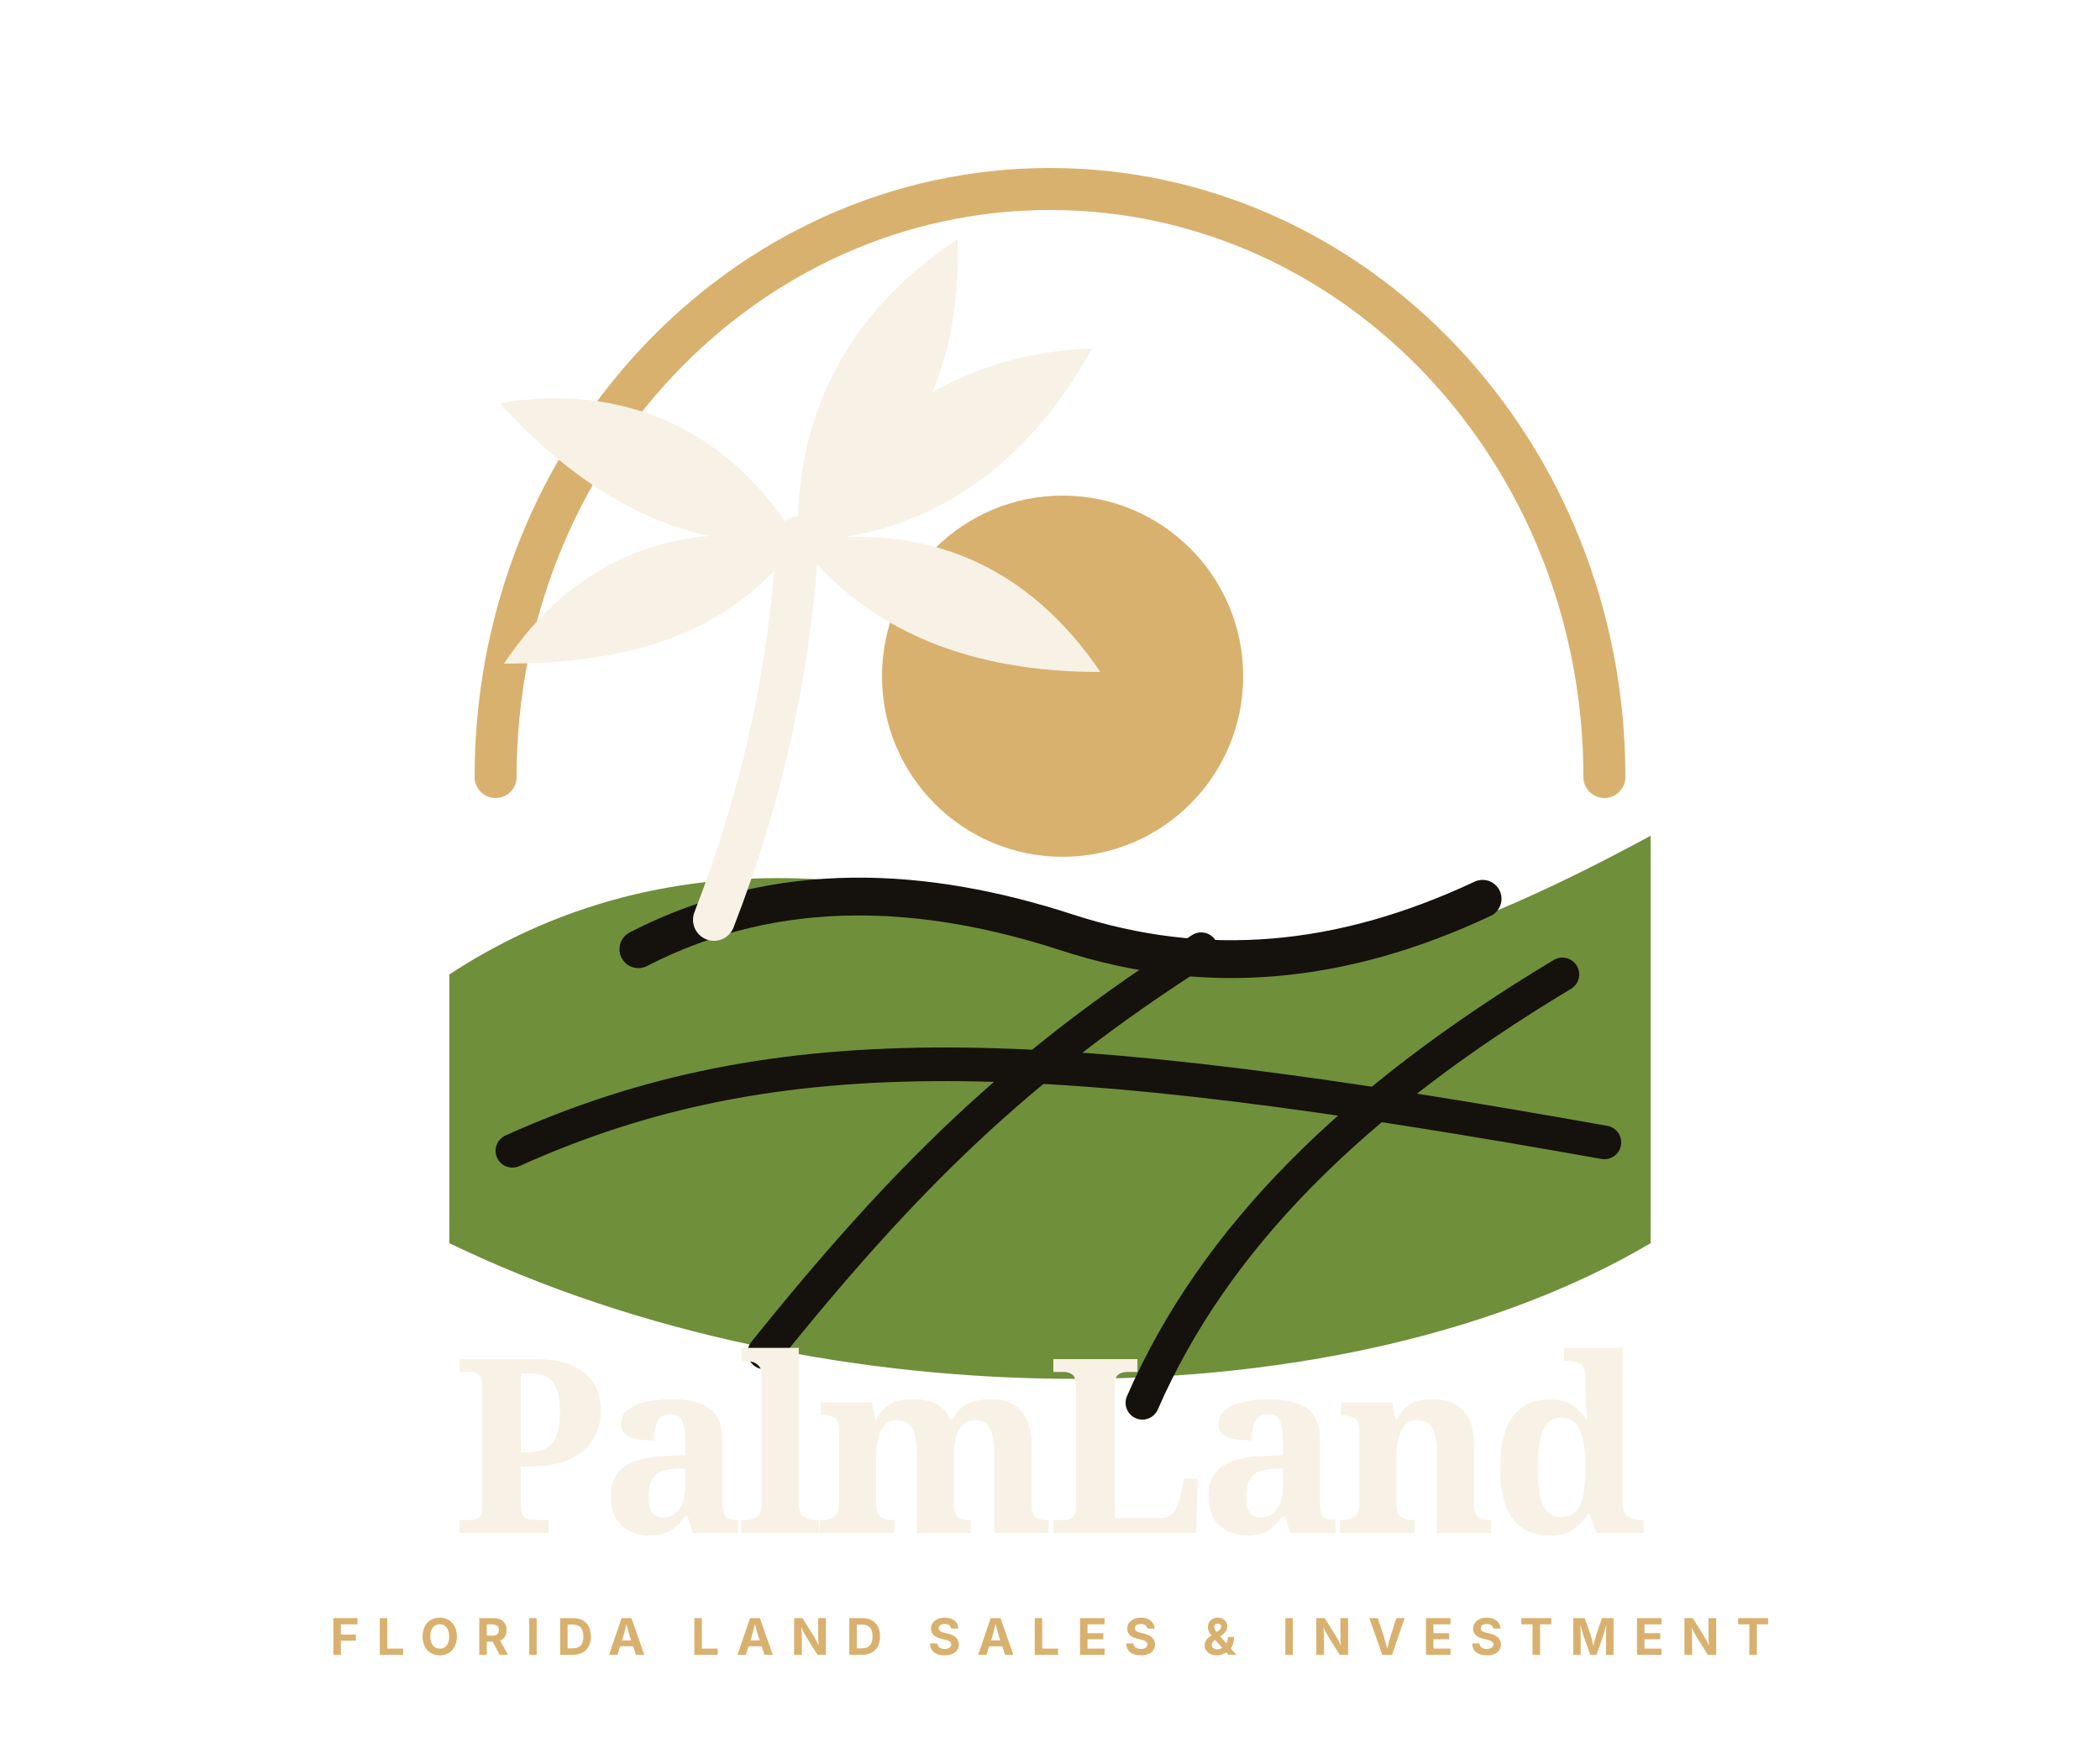
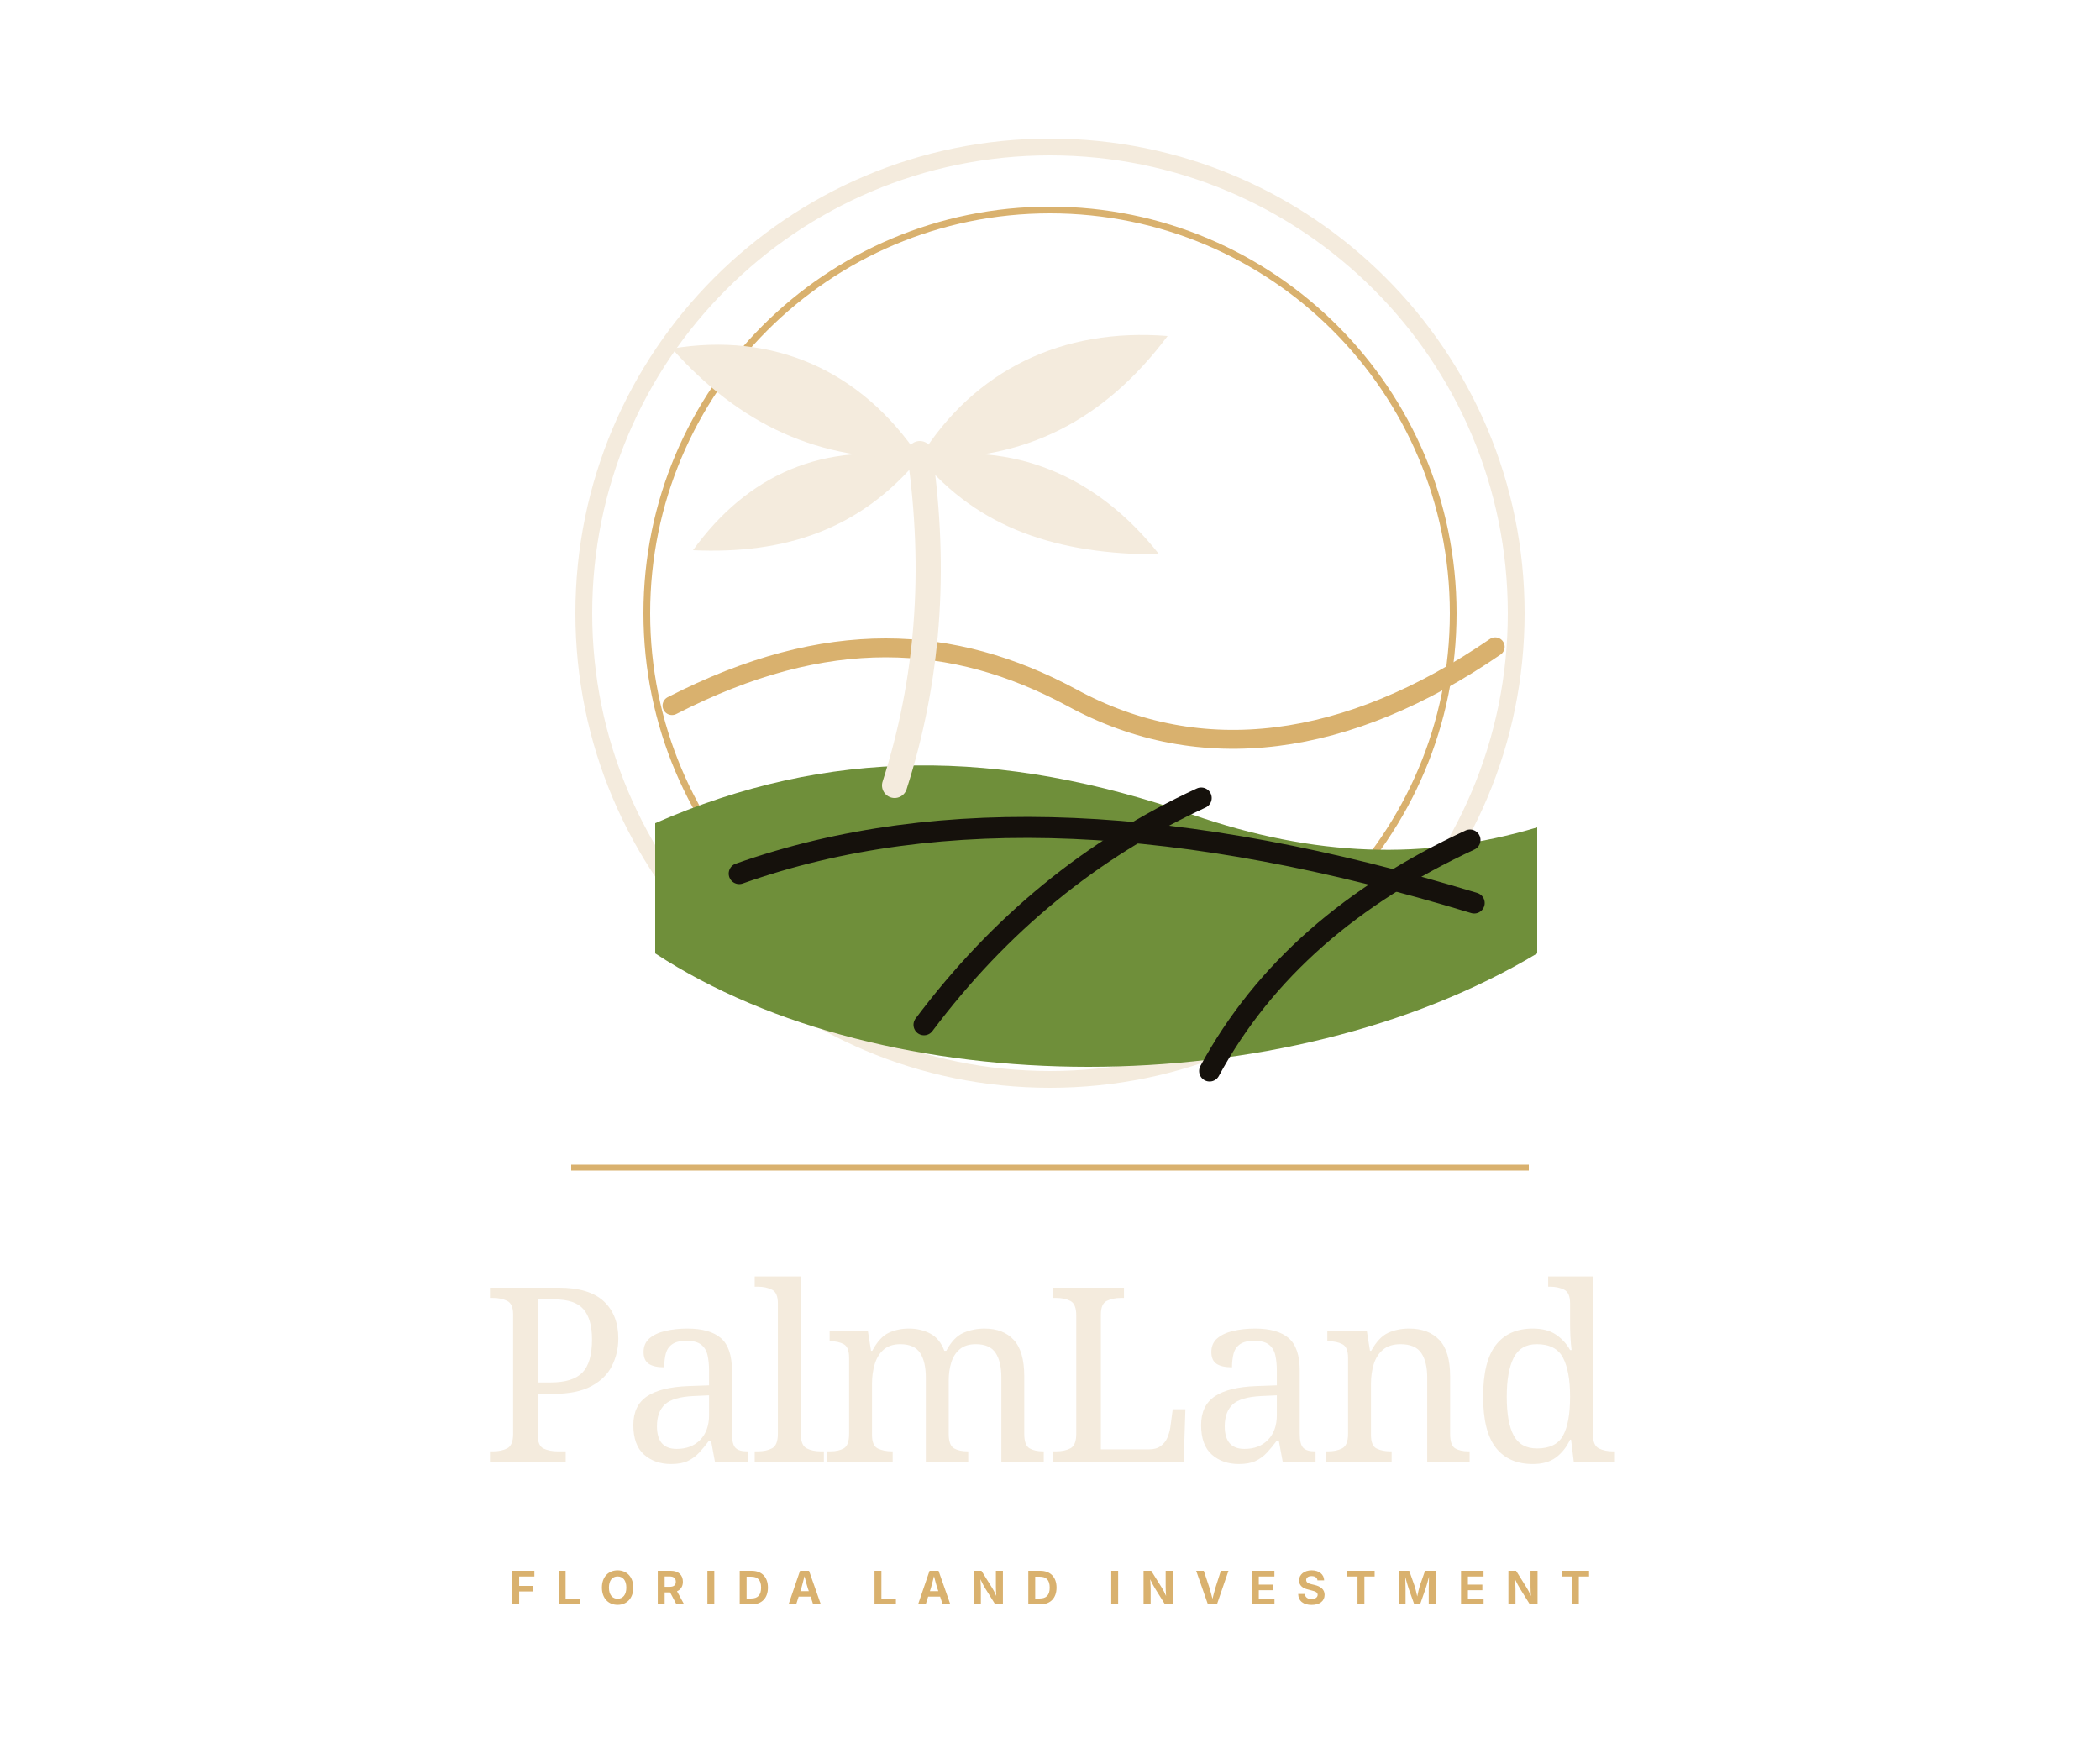
<svg xmlns="http://www.w3.org/2000/svg" width="500" height="420" viewBox="0 0 500 420" fill="none" role="img" aria-labelledby="title desc">
-   <path d="M118 185C118 107.68 177.1 45 250 45C322.9 45 382 107.68 382 185" stroke="#D9B16E" stroke-width="10" stroke-linecap="round" />
-   <circle cx="253" cy="161" r="43" fill="#D9B16E" />
-   <path d="M107 232C151.58 202.84 202.89 203.79 254 222C303.53 239.65 342.12 226.42 393 199V296C320.45 338.8 196.63 339.32 107 296V232Z" fill="#6F8F3A" />
-   <path d="M152 226C185.52 208.74 220.7 211.18 254 222C286.92 232.7 319.24 229.83 353 214" stroke="#15110C" stroke-width="9" stroke-linecap="round" />
-   <path d="M122 274C185.62 245.38 249.38 248.37 382 272" stroke="#15110C" stroke-width="8" stroke-linecap="round" />
-   <path d="M182 322C215 281 242 254 286 226" stroke="#15110C" stroke-width="8" stroke-linecap="round" />
-   <path d="M272 334C289 295 322 262 372 232" stroke="#15110C" stroke-width="8" stroke-linecap="round" />
-   <path d="M170 219C182 188 188 159 190 128" stroke="#F8F1E5" stroke-width="10" stroke-linecap="round" />
-   <path d="M190 129C160 123 136 134 120 158C150 158 174 151 190 129Z" fill="#F8F1E5" />
-   <path d="M190 129C174 102 148 91 119 96C140 119 163 131 190 129Z" fill="#F8F1E5" />
-   <path d="M190 129C204 100 229 84 260 83C244 112 220 128 190 129Z" fill="#F8F1E5" />
-   <path d="M190 129C221 124 245 135 262 160C232 160 207 151 190 129Z" fill="#F8F1E5" />
-   <path d="M190 129C189 99 202 74 228 57C229 90 216 113 190 129Z" fill="#F8F1E5" />
-   <text x="250" y="365" text-anchor="middle" fill="#F8F1E5" font-family="Playfair Display, Georgia, serif" font-size="58" font-weight="600" letter-spacing="-2">PalmLand</text>
-   <text x="250" y="394" text-anchor="middle" fill="#D9B16E" font-family="Inter, Arial, sans-serif" font-size="12" font-weight="700" letter-spacing="4">FLORIDA LAND SALES &amp; INVESTMENT</text>
+   <circle cx="250" cy="146" r="111" stroke="#F4EBDD" stroke-width="4" />
+   <circle cx="250" cy="146" r="96" stroke="#D9B16E" stroke-width="1.6" />
+   <path d="M160 168C197 149 227 151 255 166C286 183 321 178 356 154" stroke="#D9B16E" stroke-width="4.5" stroke-linecap="round" />
+   <path d="M156 196C197 178 238 178 284 194C313 204 339 205 366 197V227C306 263 211 263 156 227V196Z" fill="#6F8F3A" />
+   <path d="M176 208C224 191 282 194 351 215" stroke="#15110C" stroke-width="5" stroke-linecap="round" />
+   <path d="M220 244C238 220 260 202 286 190" stroke="#15110C" stroke-width="5" stroke-linecap="round" />
+   <path d="M288 255C301 231 322 213 350 200" stroke="#15110C" stroke-width="5" stroke-linecap="round" />
+   <path d="M213 187C221 162 223 136 219 108" stroke="#F4EBDD" stroke-width="6" stroke-linecap="round" />
+   <path d="M219 109C196 105 178 113 165 131C187 132 205 126 219 109Z" fill="#F4EBDD" />
+   <path d="M219 109C205 88 184 79 160 83C176 101 195 110 219 109Z" fill="#F4EBDD" />
+   <path d="M219 109C232 88 253 78 278 80C263 100 244 110 219 109Z" fill="#F4EBDD" />
+   <path d="M219 109C241 105 261 113 276 132C252 132 233 126 219 109Z" fill="#F4EBDD" />
+   <path d="M136 278H364" stroke="#D9B16E" stroke-width="1.4" />
+   <text x="250" y="348" text-anchor="middle" fill="#F4EBDD" font-family="Playfair Display, Georgia, serif" font-size="58" font-weight="500" letter-spacing="-1.6">PalmLand</text>
+   <text x="250" y="382" text-anchor="middle" fill="#D9B16E" font-family="Inter, Arial, sans-serif" font-size="11" font-weight="700" letter-spacing="4.6">FLORIDA LAND INVESTMENT</text>
</svg>
